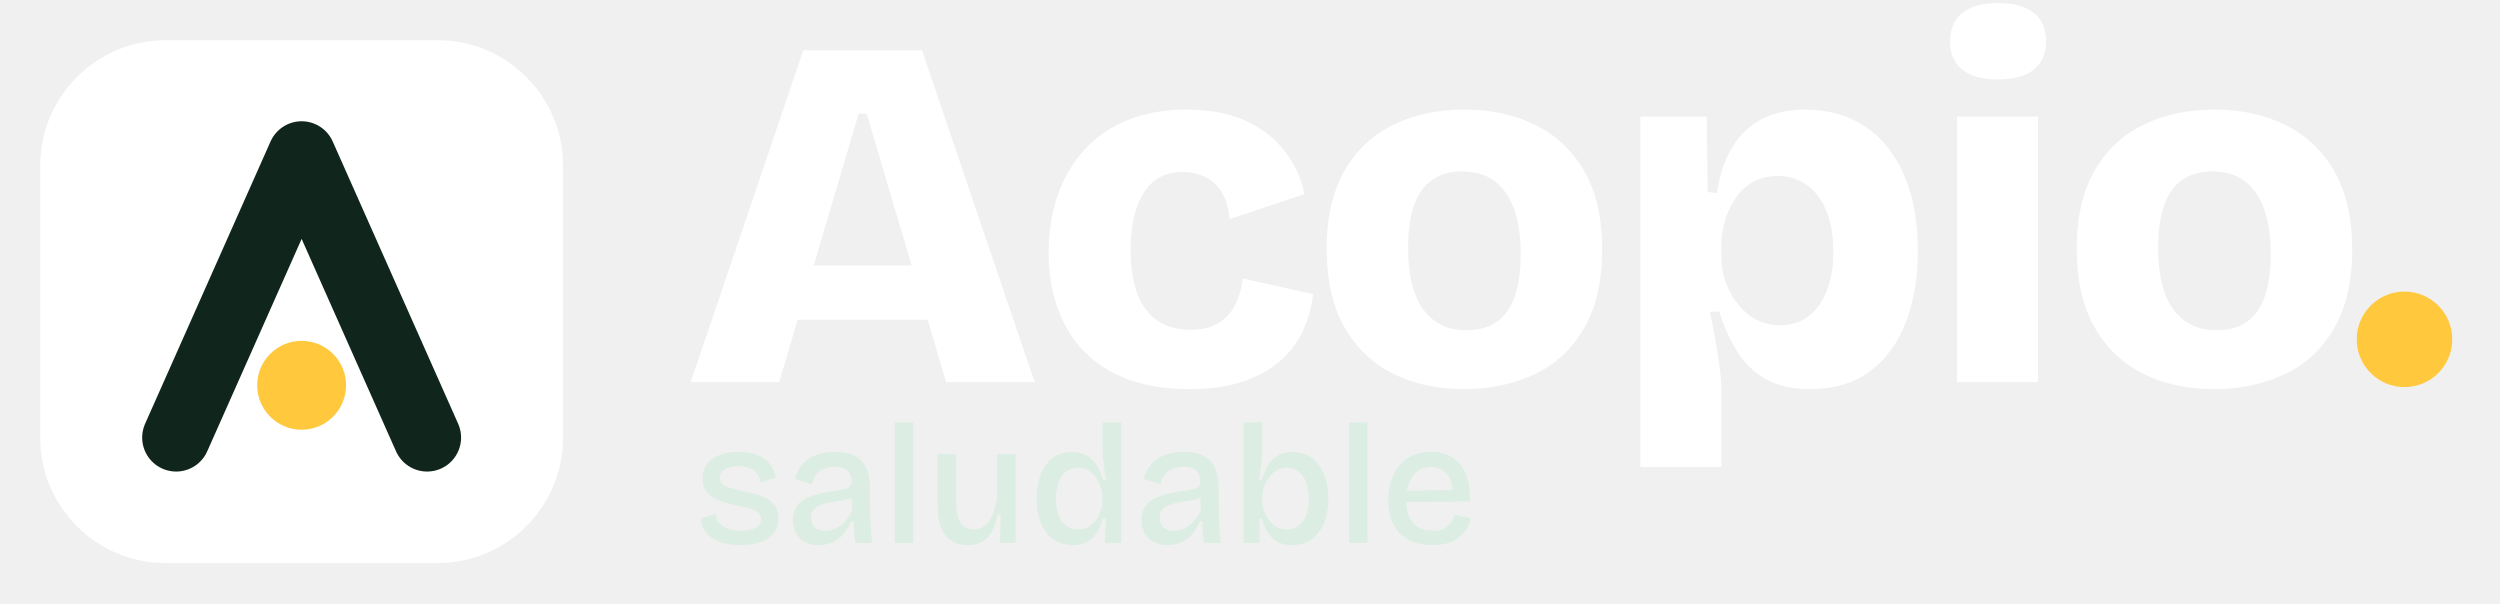
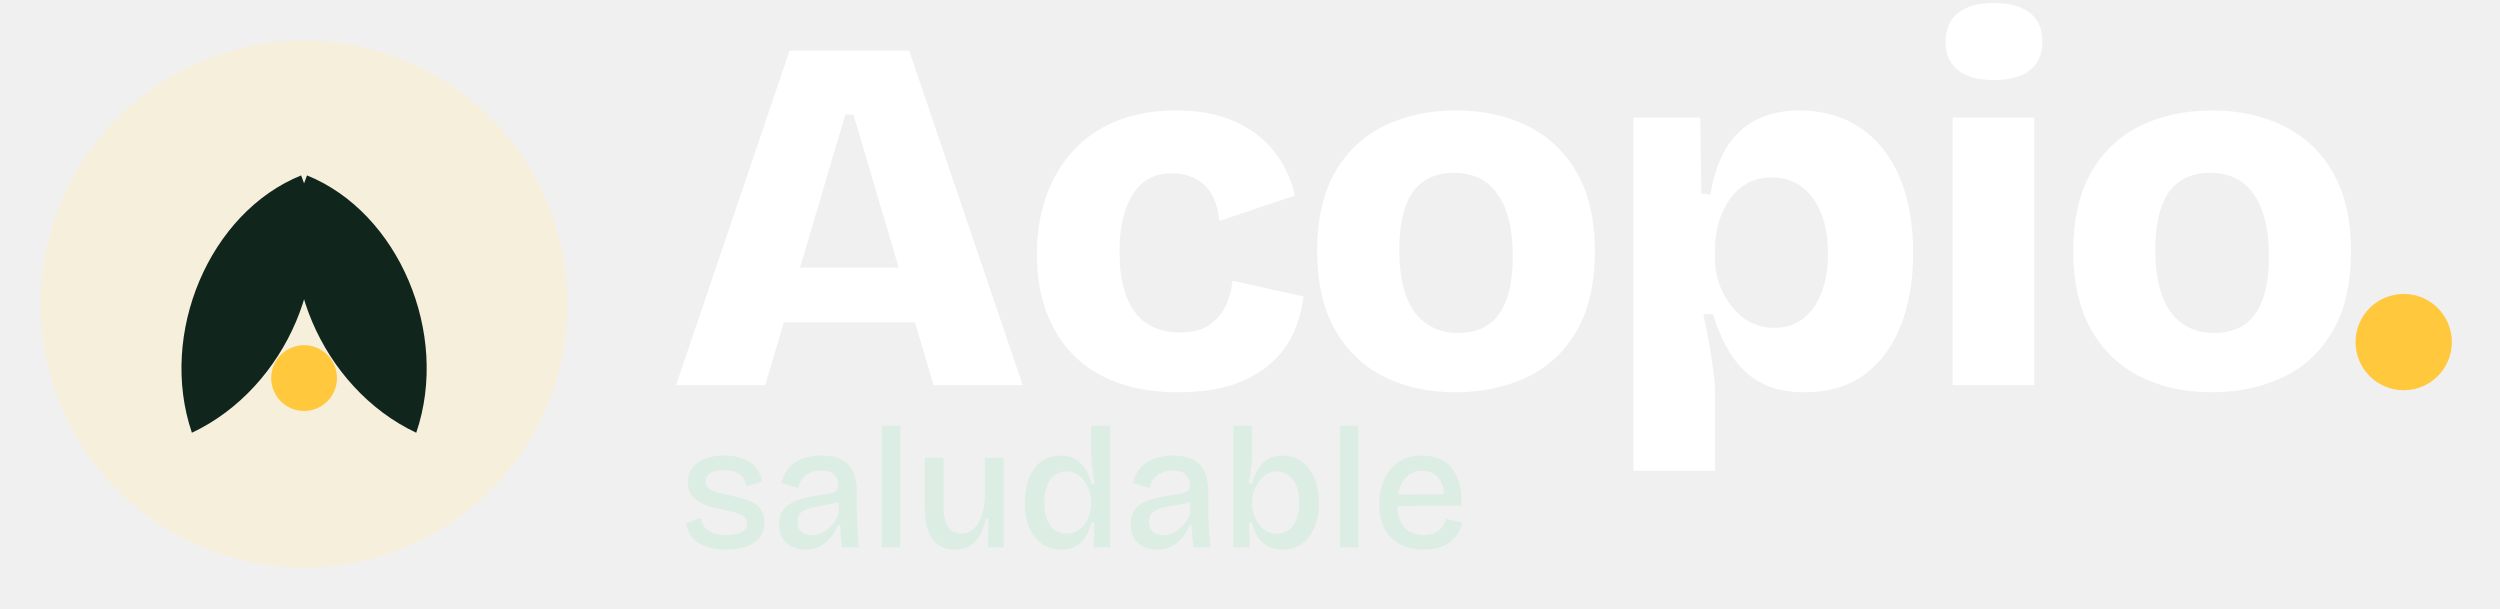
- <svg xmlns="http://www.w3.org/2000/svg" viewBox="-8 -8 497.3 120">
+ <svg xmlns="http://www.w3.org/2000/svg" viewBox="-8 -8 493.3 120">
  <g transform="scale(1.04)">
-     <rect width="100" height="100" rx="24" fill="#fff" />
-     <path d="M26 76 L50 22 L74 76" fill="none" stroke="#10251C" stroke-width="13" stroke-linecap="round" stroke-linejoin="round" />
-     <circle cx="50" cy="66" r="8.5" fill="#FFC83D" />
+     <circle cx="50" cy="50" r="50" fill="#F6EFDC" />
+     <g transform="translate(50,50) scale(.78) translate(-50,-50)">
+       <g fill="#10251C">
+         <path transform="translate(36,50) rotate(23)" d="M0,-34 C17,-17 17,15 0,34 C-17,15 -17,-17 0,-34Z" />
+         <path transform="translate(64,50) rotate(-23)" d="M0,-34 C17,-17 17,15 0,34 C-17,15 -17,-17 0,-34Z" />
+       </g>
+       <circle cx="50" cy="68" r="8" fill="#FFC83D" />
+     </g>
  </g>
-   <g transform="translate(128,2)">
+   <g transform="translate(124,2)">
    <g transform="translate(0,66) scale(0.1)">
      <path d="M14 0 238 -660H474L698 0H522L364 -534H348L190 0ZM147 -124V-232H589V-124ZM1005 14Q937 14 885.0 -5.0Q833 -24 798.0 -59.5Q763 -95 744.5 -145.0Q726 -195 726 -257Q726 -321 744.5 -373.0Q763 -425 798.0 -463.0Q833 -501 884.0 -521.5Q935 -542 1001 -542Q1067 -542 1115.0 -521.0Q1163 -500 1193.5 -462.0Q1224 -424 1235 -374L1086 -324Q1083 -357 1070.0 -378.0Q1057 -399 1036.5 -408.5Q1016 -418 992 -418Q967 -418 948.0 -408.0Q929 -398 916.0 -378.0Q903 -358 896.0 -329.5Q889 -301 889 -264Q889 -211 902.5 -175.5Q916 -140 942.5 -122.0Q969 -104 1007 -104Q1046 -104 1068.0 -120.0Q1090 -136 1100.0 -159.5Q1110 -183 1112 -206L1252 -175Q1248 -138 1232.5 -103.5Q1217 -69 1187.0 -42.5Q1157 -16 1112.5 -1.0Q1068 14 1005 14ZM1552 14Q1472 14 1410.5 -17.0Q1349 -48 1314.0 -110.0Q1279 -172 1279 -265Q1279 -358 1314.0 -419.5Q1349 -481 1411.0 -511.5Q1473 -542 1553 -542Q1633 -542 1695.0 -511.0Q1757 -480 1792.0 -418.5Q1827 -357 1827 -264Q1827 -169 1791.0 -107.0Q1755 -45 1692.5 -15.5Q1630 14 1552 14ZM1557 -103Q1593 -103 1617.0 -119.5Q1641 -136 1653.0 -170.0Q1665 -204 1665 -254Q1665 -307 1652.0 -343.5Q1639 -380 1613.5 -399.5Q1588 -419 1548 -419Q1514 -419 1489.5 -402.5Q1465 -386 1453.0 -352.0Q1441 -318 1441 -267Q1441 -185 1471.5 -144.0Q1502 -103 1557 -103ZM1903 169V-258V-528H2035L2037 -378L2055 -376Q2064 -432 2087.0 -469.0Q2110 -506 2146.5 -524.0Q2183 -542 2230 -542Q2300 -542 2350.5 -508.0Q2401 -474 2428.0 -411.0Q2455 -348 2455 -260Q2455 -182 2431.5 -120.0Q2408 -58 2360.5 -22.0Q2313 14 2240 14Q2191 14 2157.0 -3.5Q2123 -21 2099.5 -55.0Q2076 -89 2060 -140H2041Q2047 -113 2052.0 -85.0Q2057 -57 2060.5 -31.0Q2064 -5 2064 19V169ZM2181 -113Q2214 -113 2237.5 -131.0Q2261 -149 2274.0 -182.0Q2287 -215 2287 -259Q2287 -306 2273.5 -339.5Q2260 -373 2235.0 -391.5Q2210 -410 2177 -410Q2146 -410 2124.5 -396.5Q2103 -383 2089.5 -361.5Q2076 -340 2070.0 -316.0Q2064 -292 2064 -271V-249Q2064 -230 2069.0 -211.0Q2074 -192 2084.0 -174.5Q2094 -157 2108.0 -143.0Q2122 -129 2140.5 -121.0Q2159 -113 2181 -113ZM2533 0V-528H2694V0ZM2614 -602Q2568 -602 2543.5 -621.5Q2519 -641 2519 -677Q2519 -715 2543.5 -734.5Q2568 -754 2614 -754Q2661 -754 2685.5 -734.5Q2710 -715 2710 -678Q2710 -641 2685.5 -621.5Q2661 -602 2614 -602ZM3044 14Q2964 14 2902.5 -17.0Q2841 -48 2806.0 -110.0Q2771 -172 2771 -265Q2771 -358 2806.0 -419.5Q2841 -481 2903.0 -511.5Q2965 -542 3045 -542Q3125 -542 3187.0 -511.0Q3249 -480 3284.0 -418.5Q3319 -357 3319 -264Q3319 -169 3283.0 -107.0Q3247 -45 3184.5 -15.5Q3122 14 3044 14ZM3049 -103Q3085 -103 3109.0 -119.5Q3133 -136 3145.0 -170.0Q3157 -204 3157 -254Q3157 -307 3144.0 -343.5Q3131 -380 3105.5 -399.5Q3080 -419 3040 -419Q3006 -419 2981.5 -402.5Q2957 -386 2945.0 -352.0Q2933 -318 2933 -267Q2933 -185 2963.5 -144.0Q2994 -103 3049 -103Z" fill="#fff" />
    </g>
    <circle cx="342.3" cy="57.5" r="9.5" fill="#FFC83D" />
    <g transform="translate(2,98) scale(0.034)">
      <path d="M273 13Q219 13 177.0 2.0Q135 -9 105.75 -29.5Q76.5 -50.0 60.25 -78.75Q44.0 -107.5 41.5 -142.0L128.5 -170.5Q129.0 -141.5 147.0 -119.0Q165.0 -96.5 198.75 -84.0Q232.5 -71.5 279.5 -71.5Q333.5 -71.5 363.5 -89.25Q393.5 -107.0 393.5 -139.0Q393.5 -163.5 377.25 -177.5Q361.0 -191.5 330.75 -200.5Q300.5 -209.5 259.5 -217.5Q222.0 -225.5 185.5 -235.75Q149 -246 118.25 -263.0Q87.5 -280.0 69.25 -307.75Q51.0 -335.5 51.0 -377.5Q51 -425 75.75 -459.5Q100.5 -494.0 148.0 -513.5Q195.5 -533.0 262 -533Q326.5 -533.0 372.75 -514.25Q419.0 -495.5 447.0 -461.25Q475 -427 480.5 -381.0L389.0 -353.5Q387 -385 370.5 -406.0Q354 -427 326.25 -437.75Q298.5 -448.5 260.5 -448.5Q210.5 -448.5 182.0 -430.5Q153.5 -412.5 153.5 -381.5Q153.5 -357.5 171.0 -343.0Q188.5 -328.5 219.0 -320.0Q249.5 -311.5 288.5 -303.0Q327.5 -295.0 364.5 -284.75Q401.5 -274.5 431.0 -258.0Q460.5 -241.5 477.75 -214.5Q495.0 -187.5 495.0 -145.5Q495 -94 468.25 -58.5Q441.5 -23.0 391.5 -5.0Q341.5 13.0 273 13ZM730.5 13.0Q687.5 13.0 653.5 -3.5Q619.5 -20.0 600.0 -53.0Q580.5 -86.0 580.5 -135.0Q580.5 -174.0 594.75 -202.5Q609 -231 638.75 -250.25Q668.5 -269.5 714.25 -282.5Q760.0 -295.5 823.5 -304.0Q858 -309 880.25 -314.0Q902.5 -319.0 913.25 -330.0Q924 -341 924.0 -363.5Q924.0 -397.5 900.25 -421.75Q876.5 -446.0 824.5 -446.0Q795.5 -446.0 767.75 -436.0Q740 -426 719.25 -403.5Q698.5 -381.0 691.5 -343.0L593.5 -374.5Q602 -412 621.75 -441.25Q641.5 -470.5 671.25 -491.25Q701 -512 741.0 -522.5Q781 -533 827.5 -533.0Q897 -533 942.0 -510.25Q987.0 -487.5 1009.25 -440.0Q1031.5 -392.5 1031.5 -318.0V-212.0Q1031.5 -179.5 1033.0 -143.0Q1034.5 -106.5 1037.25 -69.75Q1040 -33 1043.5 0.0H945Q941.5 -29.5 938.75 -61.75Q936 -94 934.5 -127.0H920.5Q906.0 -89.5 880.5 -57.25Q855 -25 817.75 -6.0Q780.5 13.0 730.5 13.0ZM769.0 -70.5Q789.5 -70.5 811.25 -77.5Q833.0 -84.5 854.25 -99.25Q875.5 -114.0 894.0 -137.25Q912.5 -160.5 926.0 -191.5L925.0 -286.5L951.5 -281.5Q934.5 -266.5 908.75 -258.5Q883.0 -250.5 853.25 -246.0Q823.5 -241.5 793.75 -236.0Q764.0 -230.5 739.75 -221.0Q715.5 -211.5 701.0 -194.25Q686.5 -177.0 686.5 -147.0Q686.5 -110.0 709.5 -90.25Q732.5 -70.5 769.0 -70.5ZM1176.5 0.0V-705.5H1284.0V0ZM1603.5 13.0Q1515.5 13.0 1470.5 -47.75Q1425.5 -108.5 1425.5 -231.0V-520.0H1535V-241.5Q1535.0 -160.5 1560.0 -120.25Q1585 -80 1639 -80Q1669 -80 1692.25 -94.75Q1715.5 -109.5 1733.0 -136.5Q1750.5 -163.5 1761.0 -200.25Q1771.5 -237.0 1775.0 -281.5V-520H1883.5V-216.0V0.0H1791L1796 -165H1779Q1766.0 -103.5 1742.5 -63.75Q1719 -24 1684.5 -5.5Q1650 13 1603.5 13.0ZM2217.5 13.0Q2151 13 2103.75 -21.5Q2056.5 -56.0 2031.25 -117.5Q2006 -179 2006 -260Q2006.0 -338.5 2029.75 -400.0Q2053.5 -461.5 2100.0 -496.75Q2146.5 -532.0 2213.5 -532.0Q2267.5 -532.0 2302.5 -510.25Q2337.5 -488.5 2359.0 -452.0Q2380.5 -415.5 2392.5 -369.0H2412Q2407 -400 2402.25 -431.25Q2397.5 -462.5 2394.5 -492.0Q2391.5 -521.5 2391.5 -544.5V-705.5H2501.0V-256V0H2406.5L2410.0 -143.5H2392.0Q2380.5 -95.0 2358.0 -60.0Q2335.5 -25.0 2301.0 -6.0Q2266.5 13.0 2217.5 13.0ZM2247.5 -79.0Q2283 -79 2310.0 -95.25Q2337.0 -111.5 2355.25 -137.5Q2373.5 -163.5 2382.5 -193.75Q2391.5 -224.0 2391.5 -251.0V-265.5Q2391.5 -285.5 2386.25 -308.75Q2381 -332 2369.75 -355.25Q2358.5 -378.5 2341.25 -398.0Q2324.0 -417.5 2300.75 -429.0Q2277.5 -440.5 2248.0 -440.5Q2206.0 -440.5 2177.25 -417.0Q2148.5 -393.5 2134.0 -352.5Q2119.5 -311.5 2119.5 -258.0Q2119.5 -204.0 2134.5 -163.75Q2149.5 -123.5 2178.5 -101.25Q2207.5 -79.0 2247.5 -79.0ZM2770.5 13.0Q2727.5 13.0 2693.5 -3.5Q2659.5 -20.0 2640.0 -53.0Q2620.5 -86.0 2620.5 -135.0Q2620.5 -174.0 2634.75 -202.5Q2649 -231 2678.75 -250.25Q2708.5 -269.5 2754.25 -282.5Q2800.0 -295.5 2863.5 -304.0Q2898 -309 2920.25 -314.0Q2942.5 -319.0 2953.25 -330.0Q2964 -341 2964.0 -363.5Q2964.0 -397.5 2940.25 -421.75Q2916.5 -446.0 2864.5 -446.0Q2835.5 -446.0 2807.75 -436.0Q2780 -426 2759.25 -403.5Q2738.5 -381.0 2731.5 -343.0L2633.5 -374.5Q2642 -412 2661.75 -441.25Q2681.5 -470.5 2711.25 -491.25Q2741 -512 2781.0 -522.5Q2821 -533 2867.5 -533.0Q2937 -533 2982.0 -510.25Q3027.0 -487.5 3049.25 -440.0Q3071.5 -392.5 3071.5 -318.0V-212.0Q3071.5 -179.5 3073.0 -143.0Q3074.5 -106.5 3077.25 -69.75Q3080 -33 3083.5 0.0H2985Q2981.5 -29.5 2978.75 -61.75Q2976 -94 2974.5 -127.0H2960.5Q2946.0 -89.5 2920.5 -57.25Q2895 -25 2857.75 -6.0Q2820.5 13.0 2770.5 13.0ZM2809.0 -70.5Q2829.5 -70.5 2851.25 -77.5Q2873.0 -84.5 2894.25 -99.25Q2915.5 -114.0 2934.0 -137.25Q2952.5 -160.5 2966.0 -191.5L2965.0 -286.5L2991.5 -281.5Q2974.5 -266.5 2948.75 -258.5Q2923.0 -250.5 2893.25 -246.0Q2863.5 -241.5 2833.75 -236.0Q2804.0 -230.5 2779.75 -221.0Q2755.5 -211.5 2741.0 -194.25Q2726.5 -177.0 2726.5 -147.0Q2726.5 -110.0 2749.5 -90.25Q2772.5 -70.5 2809.0 -70.5ZM3501 13Q3451 13 3415.25 -6.75Q3379.5 -26.5 3357.25 -61.75Q3335 -97 3325.0 -143.5H3308.5L3311.5 0.0H3216.5V-255.5V-705.5H3325.5V-539.5Q3325.5 -514.5 3322.75 -486.25Q3320 -458 3315.5 -428.75Q3311.0 -399.5 3306.5 -369.0H3325Q3337 -415 3358.25 -451.5Q3379.5 -488.0 3414.75 -510.0Q3450 -532 3502 -532Q3567.5 -532.0 3614.5 -497.5Q3661.5 -463.0 3687.25 -401.5Q3713 -340 3713 -258Q3713.0 -178.5 3688.0 -117.5Q3663.0 -56.5 3616.0 -21.75Q3569 13 3501 13ZM3470 -79Q3510 -79 3539.0 -101.0Q3568 -123 3583.5 -163.5Q3599 -204 3599.0 -258.5Q3599 -312 3584.0 -352.75Q3569.0 -393.5 3540.5 -417.0Q3512.0 -440.5 3470.5 -440.5Q3441.5 -440.5 3418.0 -429.0Q3394.5 -417.5 3377.25 -398.25Q3360 -379 3348.25 -355.75Q3336.5 -332.5 3330.75 -309.0Q3325.0 -285.5 3325.0 -265.5V-251Q3325 -224 3334.5 -193.75Q3344.0 -163.5 3362.25 -137.5Q3380.5 -111.5 3407.75 -95.25Q3435 -79 3470 -79ZM3834.5 0.0V-705.5H3942.0V0ZM4321 13Q4258.5 13.0 4210.5 -5.25Q4162.5 -23.5 4129.5 -58.0Q4096.5 -92.5 4080.0 -141.25Q4063.5 -190.0 4063.5 -251.0Q4063.5 -312.5 4080.25 -364.0Q4097.0 -415.5 4128.5 -453.5Q4160.0 -491.5 4206.5 -512.25Q4253 -533 4312 -533Q4367 -533 4410.5 -515.0Q4454 -497 4483.75 -460.5Q4513.5 -424.0 4528.5 -369.5Q4543.5 -315.0 4540.5 -242.0L4133 -239V-306.5L4475.5 -309.5L4438.0 -268.5Q4443.5 -328.5 4427.75 -367.25Q4412 -406 4381.75 -425.25Q4351.5 -444.5 4312.5 -444.5Q4269.0 -444.5 4236.75 -421.75Q4204.5 -399.0 4186.5 -356.25Q4168.5 -313.5 4168.5 -252.5Q4168.5 -163.0 4208.0 -117.25Q4247.5 -71.5 4321.5 -71.5Q4352.5 -71.5 4374.5 -79.0Q4396.5 -86.5 4411.75 -99.5Q4427.0 -112.5 4436.75 -129.5Q4446.5 -146.5 4452.0 -165.5L4546.5 -144.0Q4537.0 -107.5 4519.25 -78.75Q4501.5 -50.0 4473.5 -29.25Q4445.5 -8.5 4408.0 2.25Q4370.5 13.0 4321 13Z" fill="#DCEEE3" />
    </g>
  </g>
</svg>
